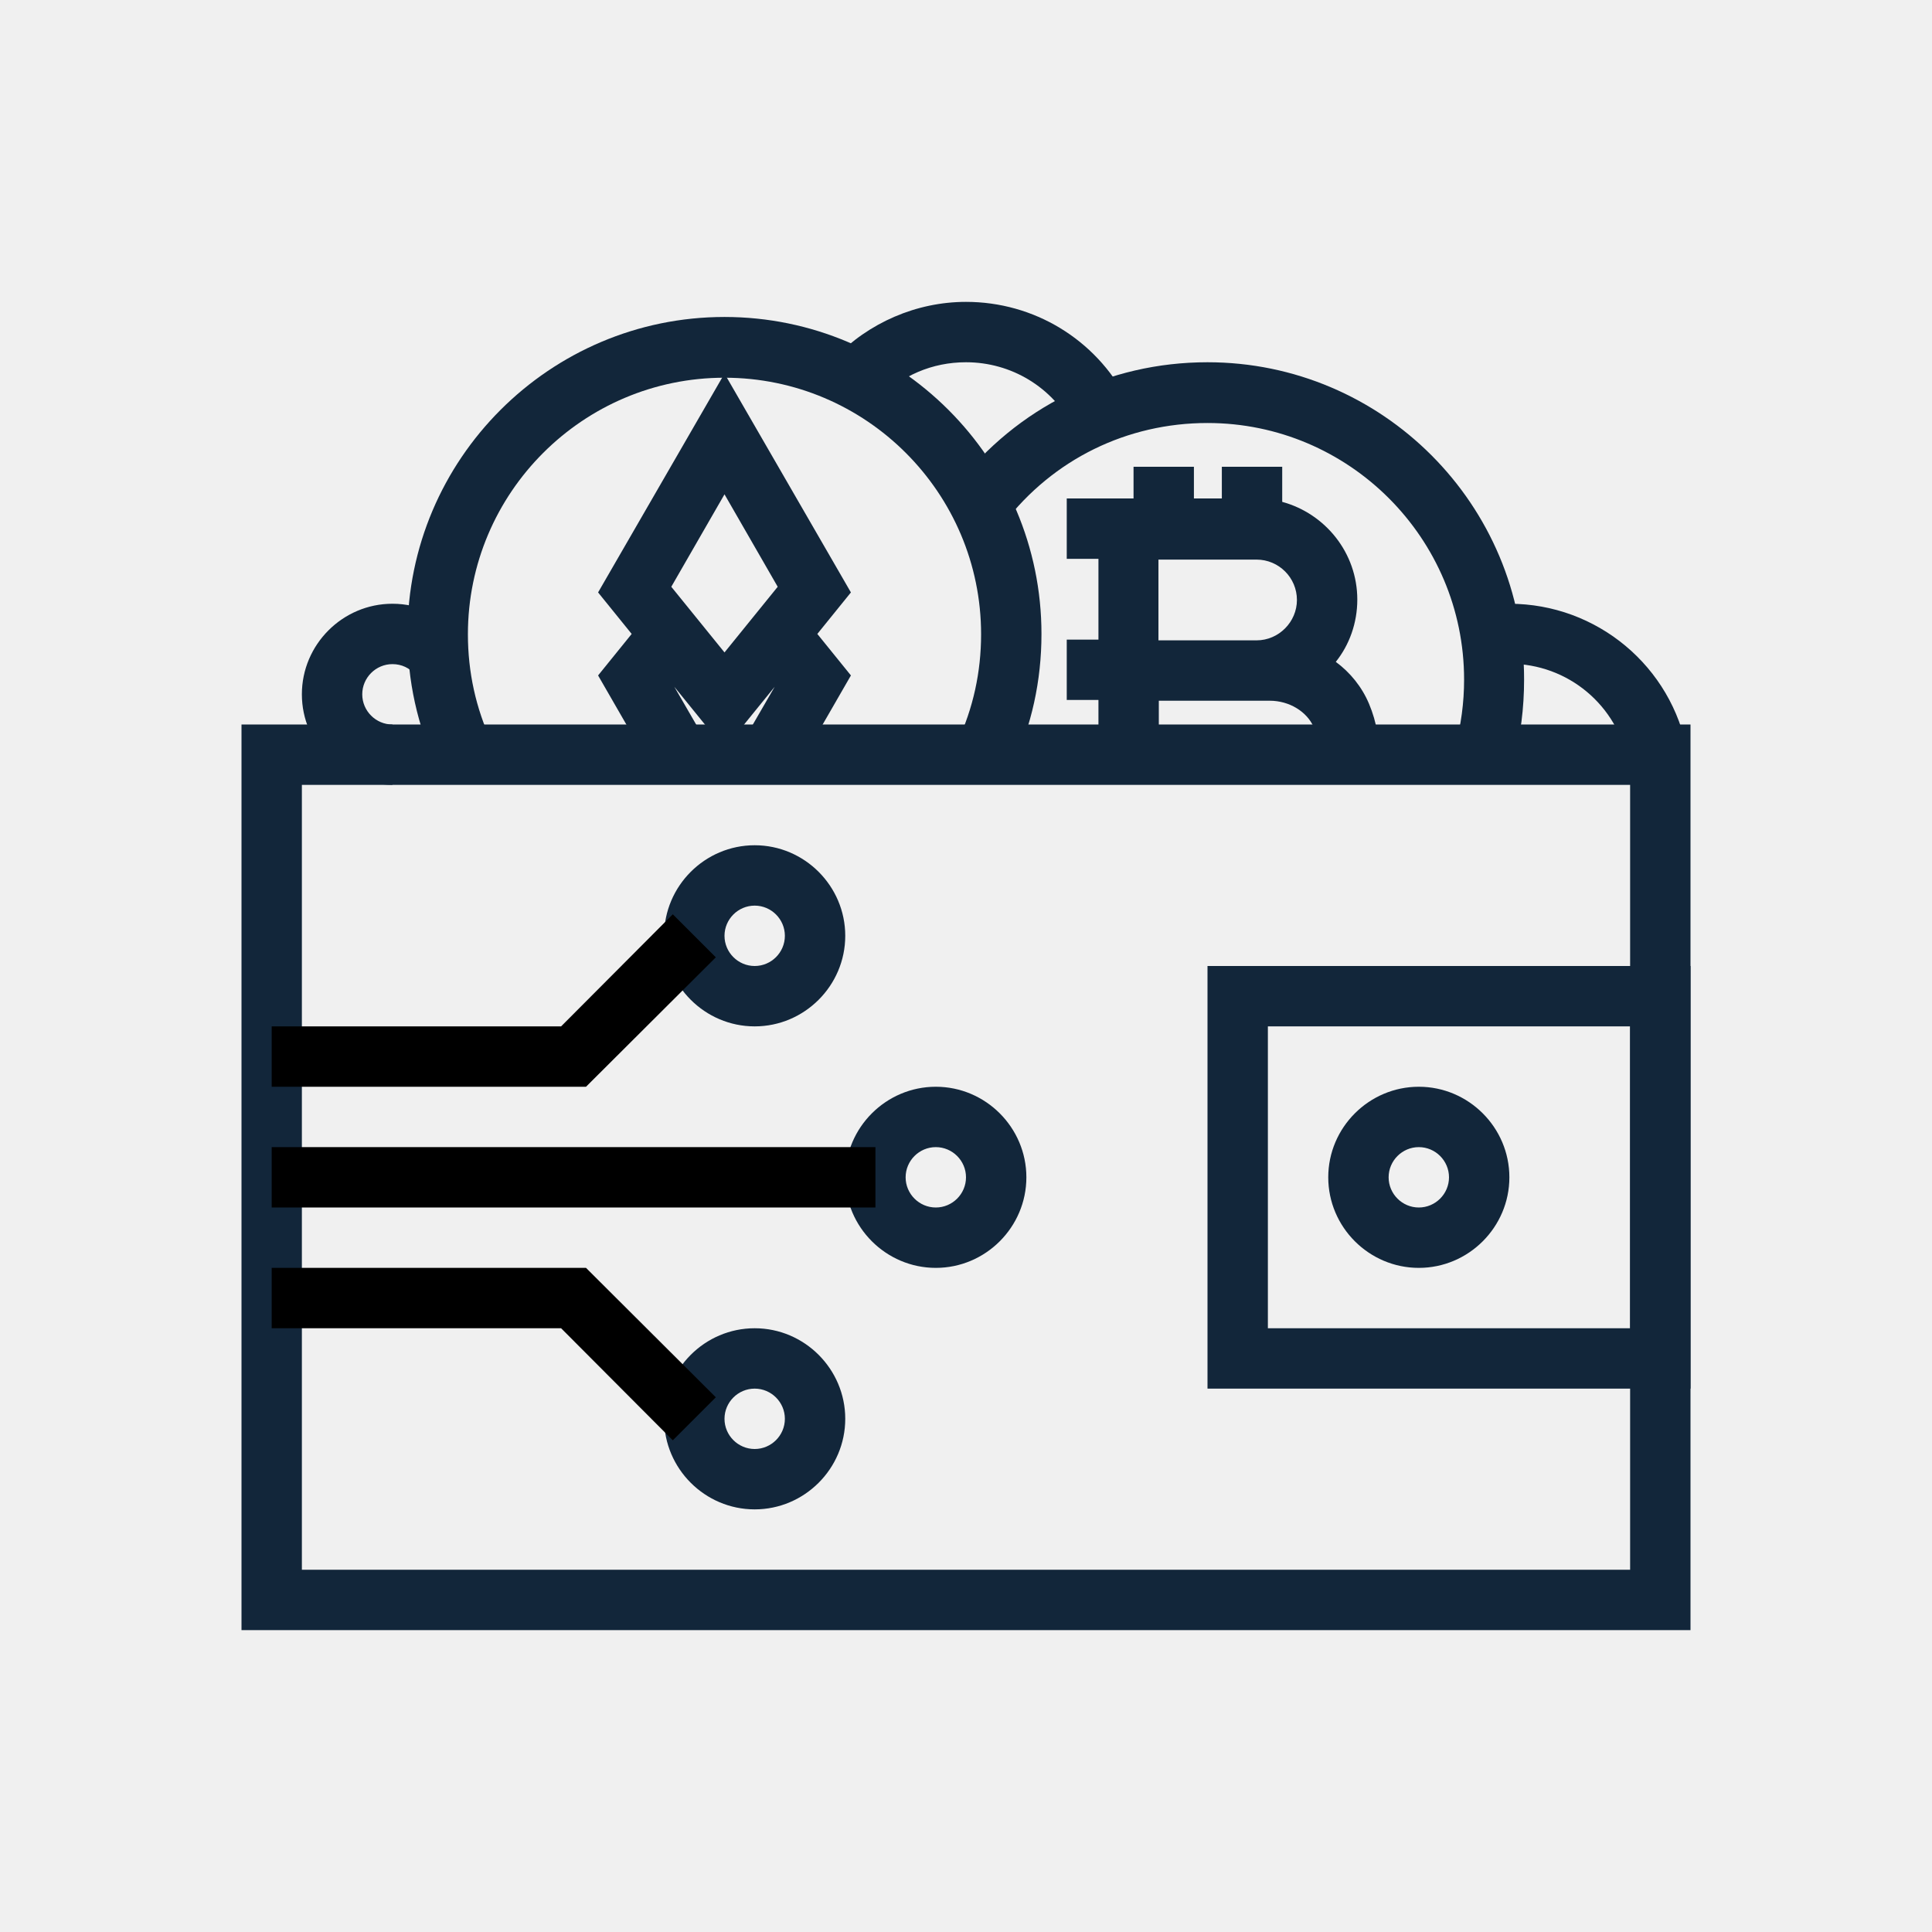
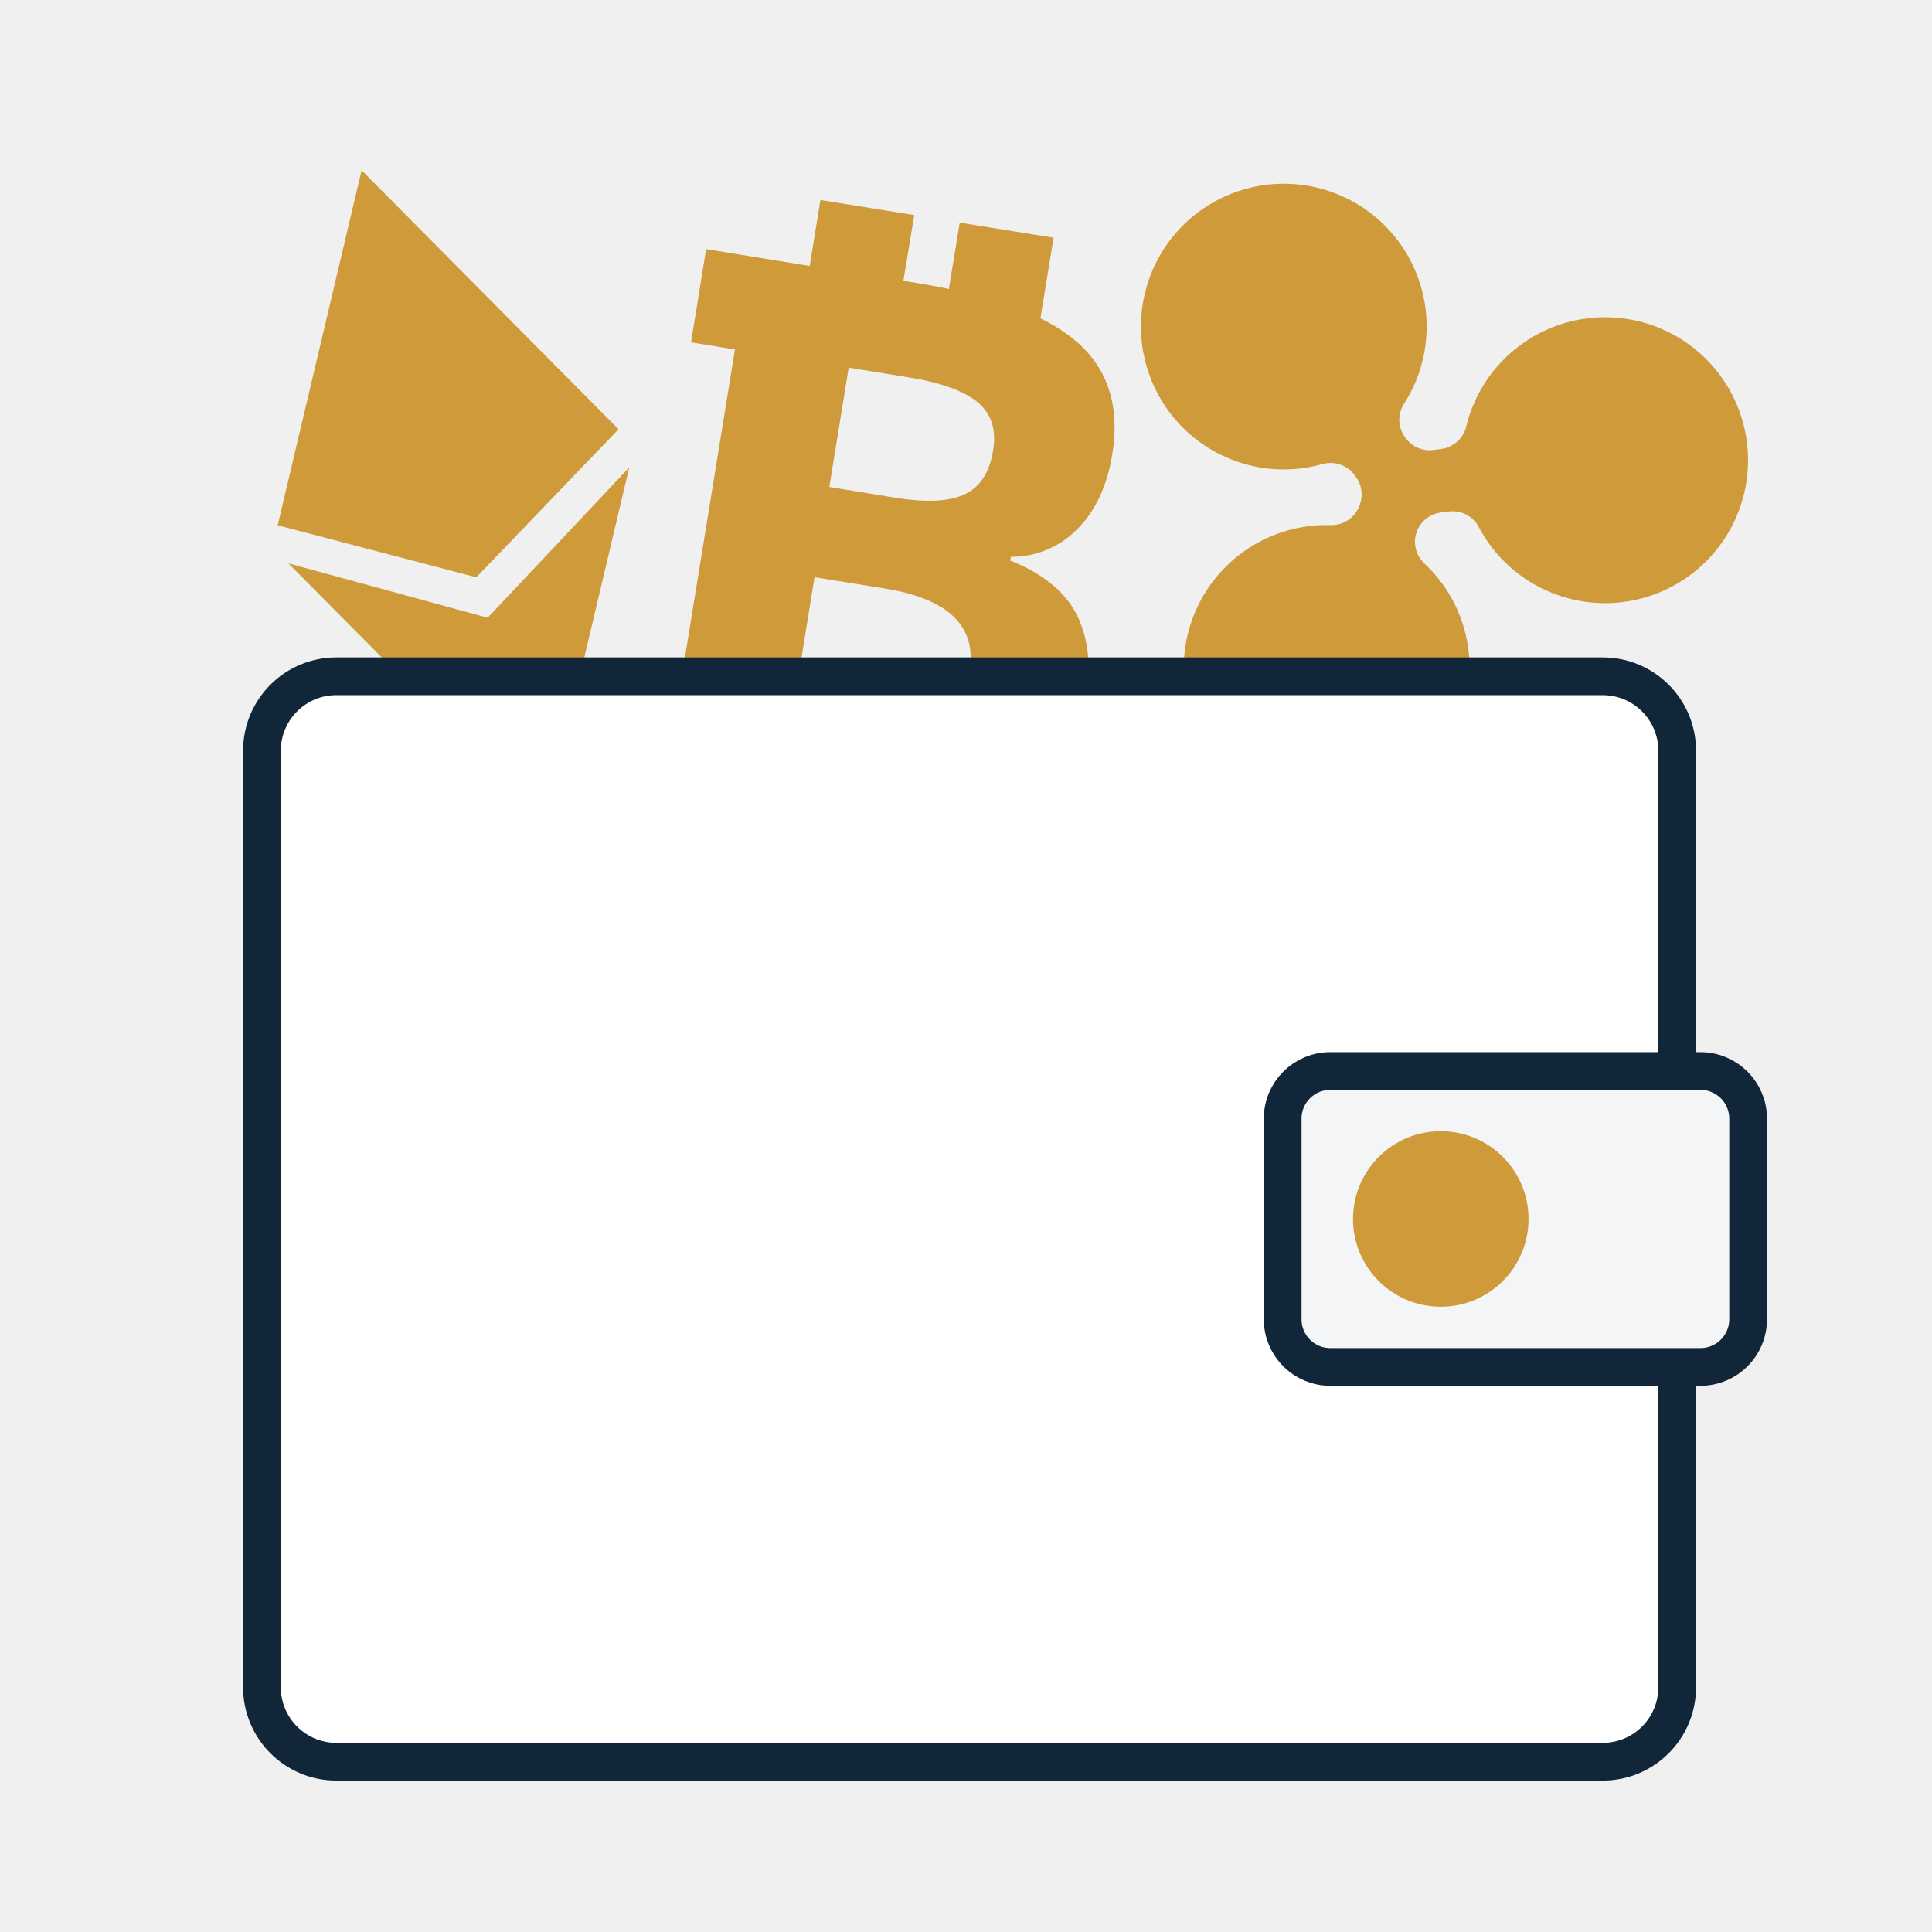
- <svg xmlns="http://www.w3.org/2000/svg" class="service-icon" enable-background="new 0 0 512 512" viewBox="0 0 512 512">
-   <path fill="#12263A" d="M320,368h128V256H320V368z M432,352h-96v-80h96V352z" />
-   <path fill="#12263A" d="M376 288c-13.2 0-24 10.8-24 24s10.8 24 24 24 24-10.8 24-24S389.2 288 376 288M376 320c-4.4 0-8-3.6-8-8s3.6-8 8-8 8 3.6 8 8S380.4 320 376 320M192 84c-46.3 0-84 37.7-84 84 0 12.4 2.6 24.3 7.8 35.4l14.5-6.7c-4.2-9-6.3-18.6-6.3-28.6 0-37.5 30.5-68 68-68s68 30.5 68 68c0 10-2.1 19.6-6.3 28.6l14.5 6.7c5.2-11.1 7.8-23 7.8-35.4C276 121.7 238.3 84 192 84" />
-   <path fill="#12263A" d="M225.5,157L192,99l-33.5,58l8.9,11l-8.9,11l14.4,25l13.9-8l-8.1-14l13.3,16.4l13.3-16.4l-8.1,14l13.9,8l14.4-25l-8.9-11    L225.5,157z M192,172.9l-14.1-17.4L192,131l14.1,24.5L192,172.9z" />
-   <path fill="#12263A" d="M64,432h384V192H64V432z M432,416H80V208h352V416z" />
-   <path fill="#12263A" d="M200 224c-13.2 0-24 10.8-24 24 0 13.2 10.8 24 24 24s24-10.8 24-24C224 234.8 213.2 224 200 224M200 256c-4.4 0-8-3.6-8-8s3.6-8 8-8 8 3.6 8 8S204.4 256 200 256M248 288c-13.2 0-24 10.8-24 24s10.8 24 24 24 24-10.8 24-24S261.2 288 248 288M248 320c-4.4 0-8-3.6-8-8s3.6-8 8-8 8 3.6 8 8S252.4 320 248 320M200 352c-13.2 0-24 10.8-24 24s10.8 24 24 24 24-10.8 24-24S213.2 352 200 352M200 384c-4.4 0-8-3.6-8-8s3.6-8 8-8 8 3.6 8 8S204.4 384 200 384" />
-   <rect width="160" height="16" x="72" y="304" />
-   <polygon points="178.3 242.3 148.7 272 72 272 72 288 155.3 288 189.7 253.7" />
-   <polygon points="155.3 336 72 336 72 352 148.7 352 178.3 381.7 189.7 370.3" />
-   <path fill="#12263A" d="M362.8,186.5c-1.9-4.5-5-8.3-8.8-11.1c3.6-4.5,5.7-10.3,5.7-16.5c0-12.4-8.5-22.8-19.9-25.9v-9.3h-16v8.4h-7.4v-8.4h-16    v8.4h-17.7v16h8.4v21.4h-8.4v16h8.4V200h16v-14.3h29.4c5.2,0,9.9,2.9,11.7,7.1c1,2.5,1.4,4.9,1.2,7.3l15.9,1.6    C365.7,196.5,364.9,191.5,362.8,186.5 M333,169.7h-26v-21.4h26c5.9,0,10.7,4.8,10.7,10.7C343.7,164.8,338.9,169.7,333,169.7" />
-   <path fill="#12263A" d="M320,96c-26.3,0-50.5,11.9-66.6,32.8l12.7,9.8c13-16.9,32.6-26.5,53.9-26.5c37.5,0,68,30.5,68,68c0,6.1-0.8,12.1-2.4,17.9    l15.4,4.2c2-7.2,2.9-14.6,2.9-22.1C404,133.7,366.3,96,320,96" />
-   <path fill="#12263A" d="M256 80c-13.1 0-25.8 5.5-34.9 15l11.6 11c6.1-6.5 14.4-10 23.3-10 12 0 22.9 6.6 28.4 17.2l14.2-7.4C290.3 89.9 274 80 256 80M400 160c-1.6 0-3.2.1-4.8.2l1.6 15.9c1.1-.1 2.1-.2 3.2-.2 15.5 0 28.7 11 31.5 26.3l15.7-2.8C443.1 176.6 423.2 160 400 160M104 160c-13.2 0-24 10.8-24 24s10.8 24 24 24v-16c-4.4 0-8-3.6-8-8s3.6-8 8-8c2.4 0 4.6 1 6.1 2.9l12.3-10.3C117.8 163.1 111.1 160 104 160" />
+ <svg xmlns="http://www.w3.org/2000/svg" viewBox="0 0 512 512">
+   <path d="M389.27,173.16a37.74,37.74,0,0,0-11.79-23.84,7.84,7.84,0,0,1-1.91-8.71h0a7.83,7.83,0,0,1,6.27-4.79l2.15-.27a7.81,7.81,0,0,1,7.88,4.09,37.88,37.88,0,1,0-3.3-26.65,7.88,7.88,0,0,1-6.64,6l-2.12.27a7.83,7.83,0,0,1-7.27-3.12l-.18-.24a7.84,7.84,0,0,1-.27-8.91,37.86,37.86,0,1,0-21.6,16,7.85,7.85,0,0,1,8.45,2.87l.38.52a7.83,7.83,0,0,1,.94,7.64l-.12.29a7.85,7.85,0,0,1-7.49,4.84,37.88,37.88,0,1,0,36.62,34.07Z" fill="#cf9b3a" />
+   <path d="M285.4,163q-4.64-9.24-17.67-14.45l.16-1a24.21,24.21,0,0,0,17.5-7.24q7.31-7.2,9.38-19.94,3.05-18.77-9.22-29.61a44.57,44.57,0,0,0-9.83-6.39L279.21,63l-24.87-4L251.46,76.6C248.78,76,246,75.51,243,75l-3.59-.58L242.29,57l-24.87-4-2.84,17.48-15.81-2.57-11.64-1.89-4,24.71,11.64,1.89-15.08,92.8L168,183.45l-4,24.71,11.64,1.89h0l15.81,2.57-2.84,17.48,24.87,4,2.84-17.48,12.05,2-2.84,17.48,24.87,4,3.43-21.08a47.81,47.81,0,0,0,15-5.05q15.83-8.61,19-28.07Q290,172.24,285.4,163ZM224.91,97.45,240.77,100q12.94,2.1,18.35,6.63t4.08,12.7q-1.42,8.76-7.54,11.66t-18.37.91l-17.51-2.85Zm23.76,94q-6.71,3.8-19.16,1.78l-19.65-3.19,6-37.07,18.68,3q25.29,4.11,22.42,21.82Q255.38,187.68,248.67,191.48Z" fill="#cf9b3a" />
+   <polygon points="163.92 113.76 126.22 152.99 73.59 139.21 95.83 45.13 163.92 113.76" fill="#cf9b3a" />
+   <polygon points="76.43 149.29 129.24 163.71 166.76 123.85 144.51 217.92 76.43 149.29" fill="#cf9b3a" />
+   <rect x="69.42" y="179.22" width="375.05" height="287.65" rx="19.72" ry="19.72" fill="#fff" stroke="#12263a" stroke-linecap="round" stroke-linejoin="round" stroke-width="10" />
+   <rect x="339.92" y="283.83" width="123.35" height="78.42" rx="12.61" ry="12.61" fill="#f3f5f6" stroke="#12263a" stroke-linecap="round" stroke-linejoin="round" stroke-width="10" />
+   <circle cx="381.82" cy="323.04" r="23.26" fill="#cf9b3a" />
</svg>
